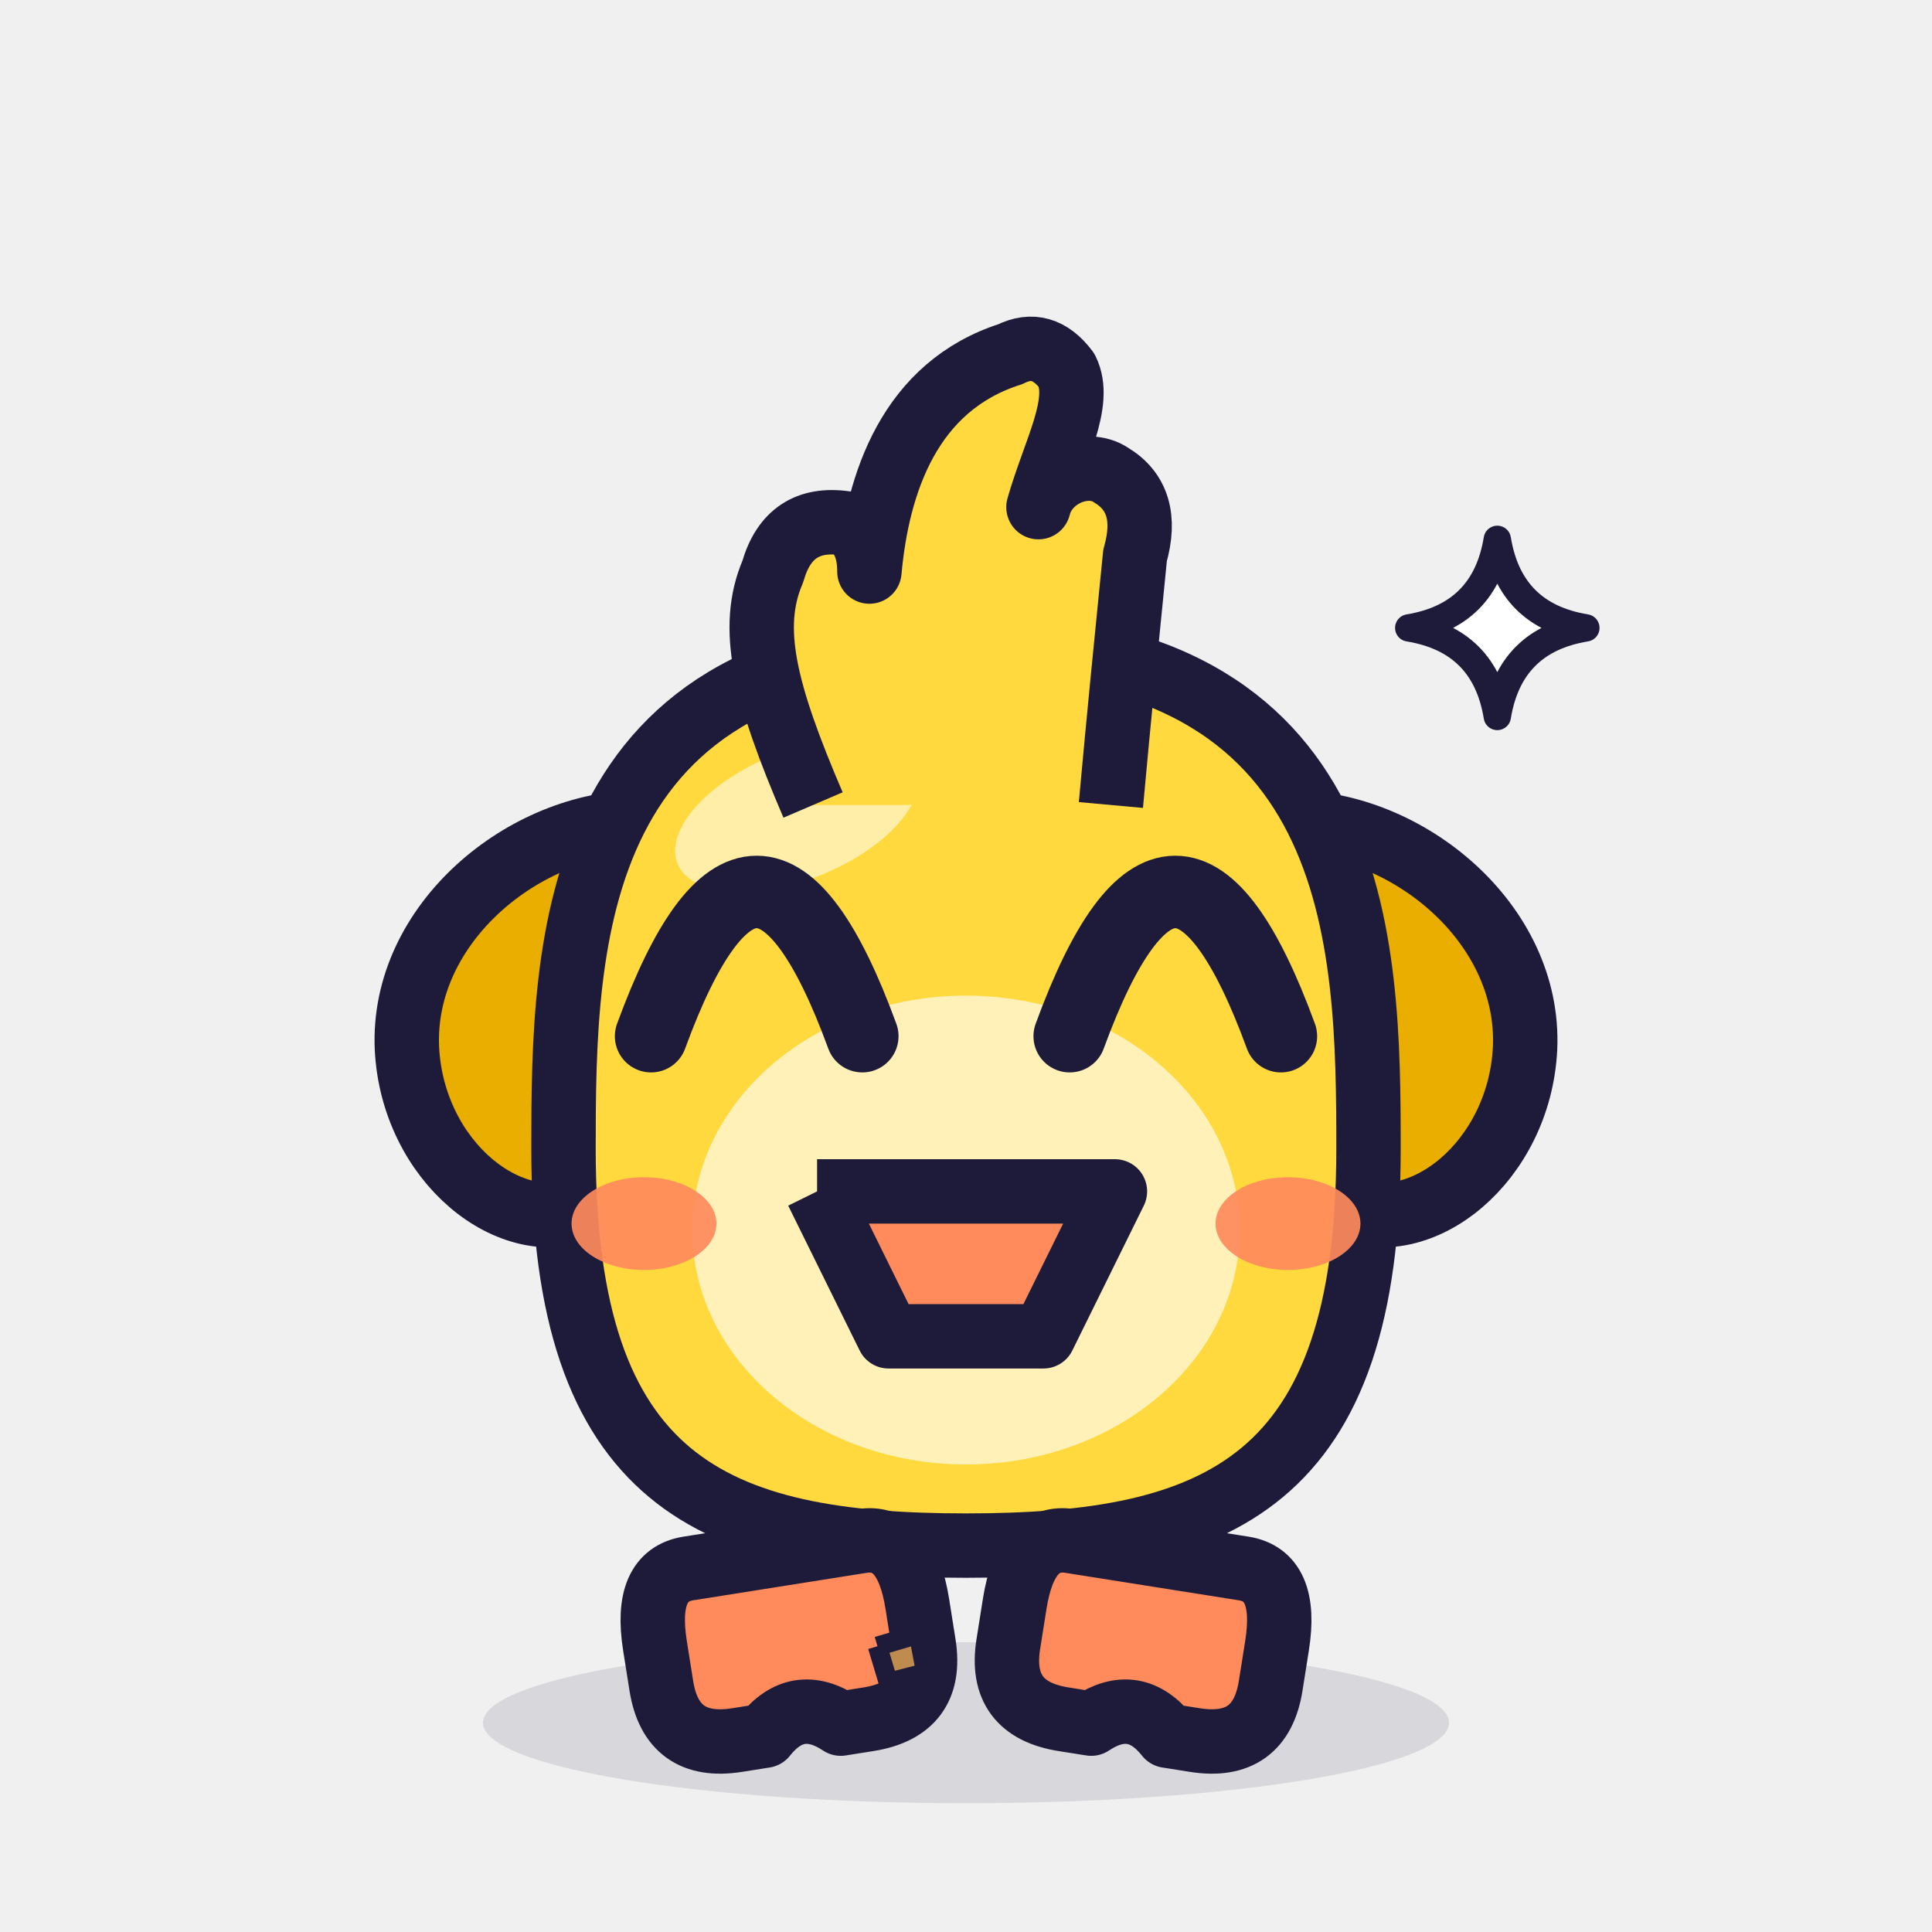
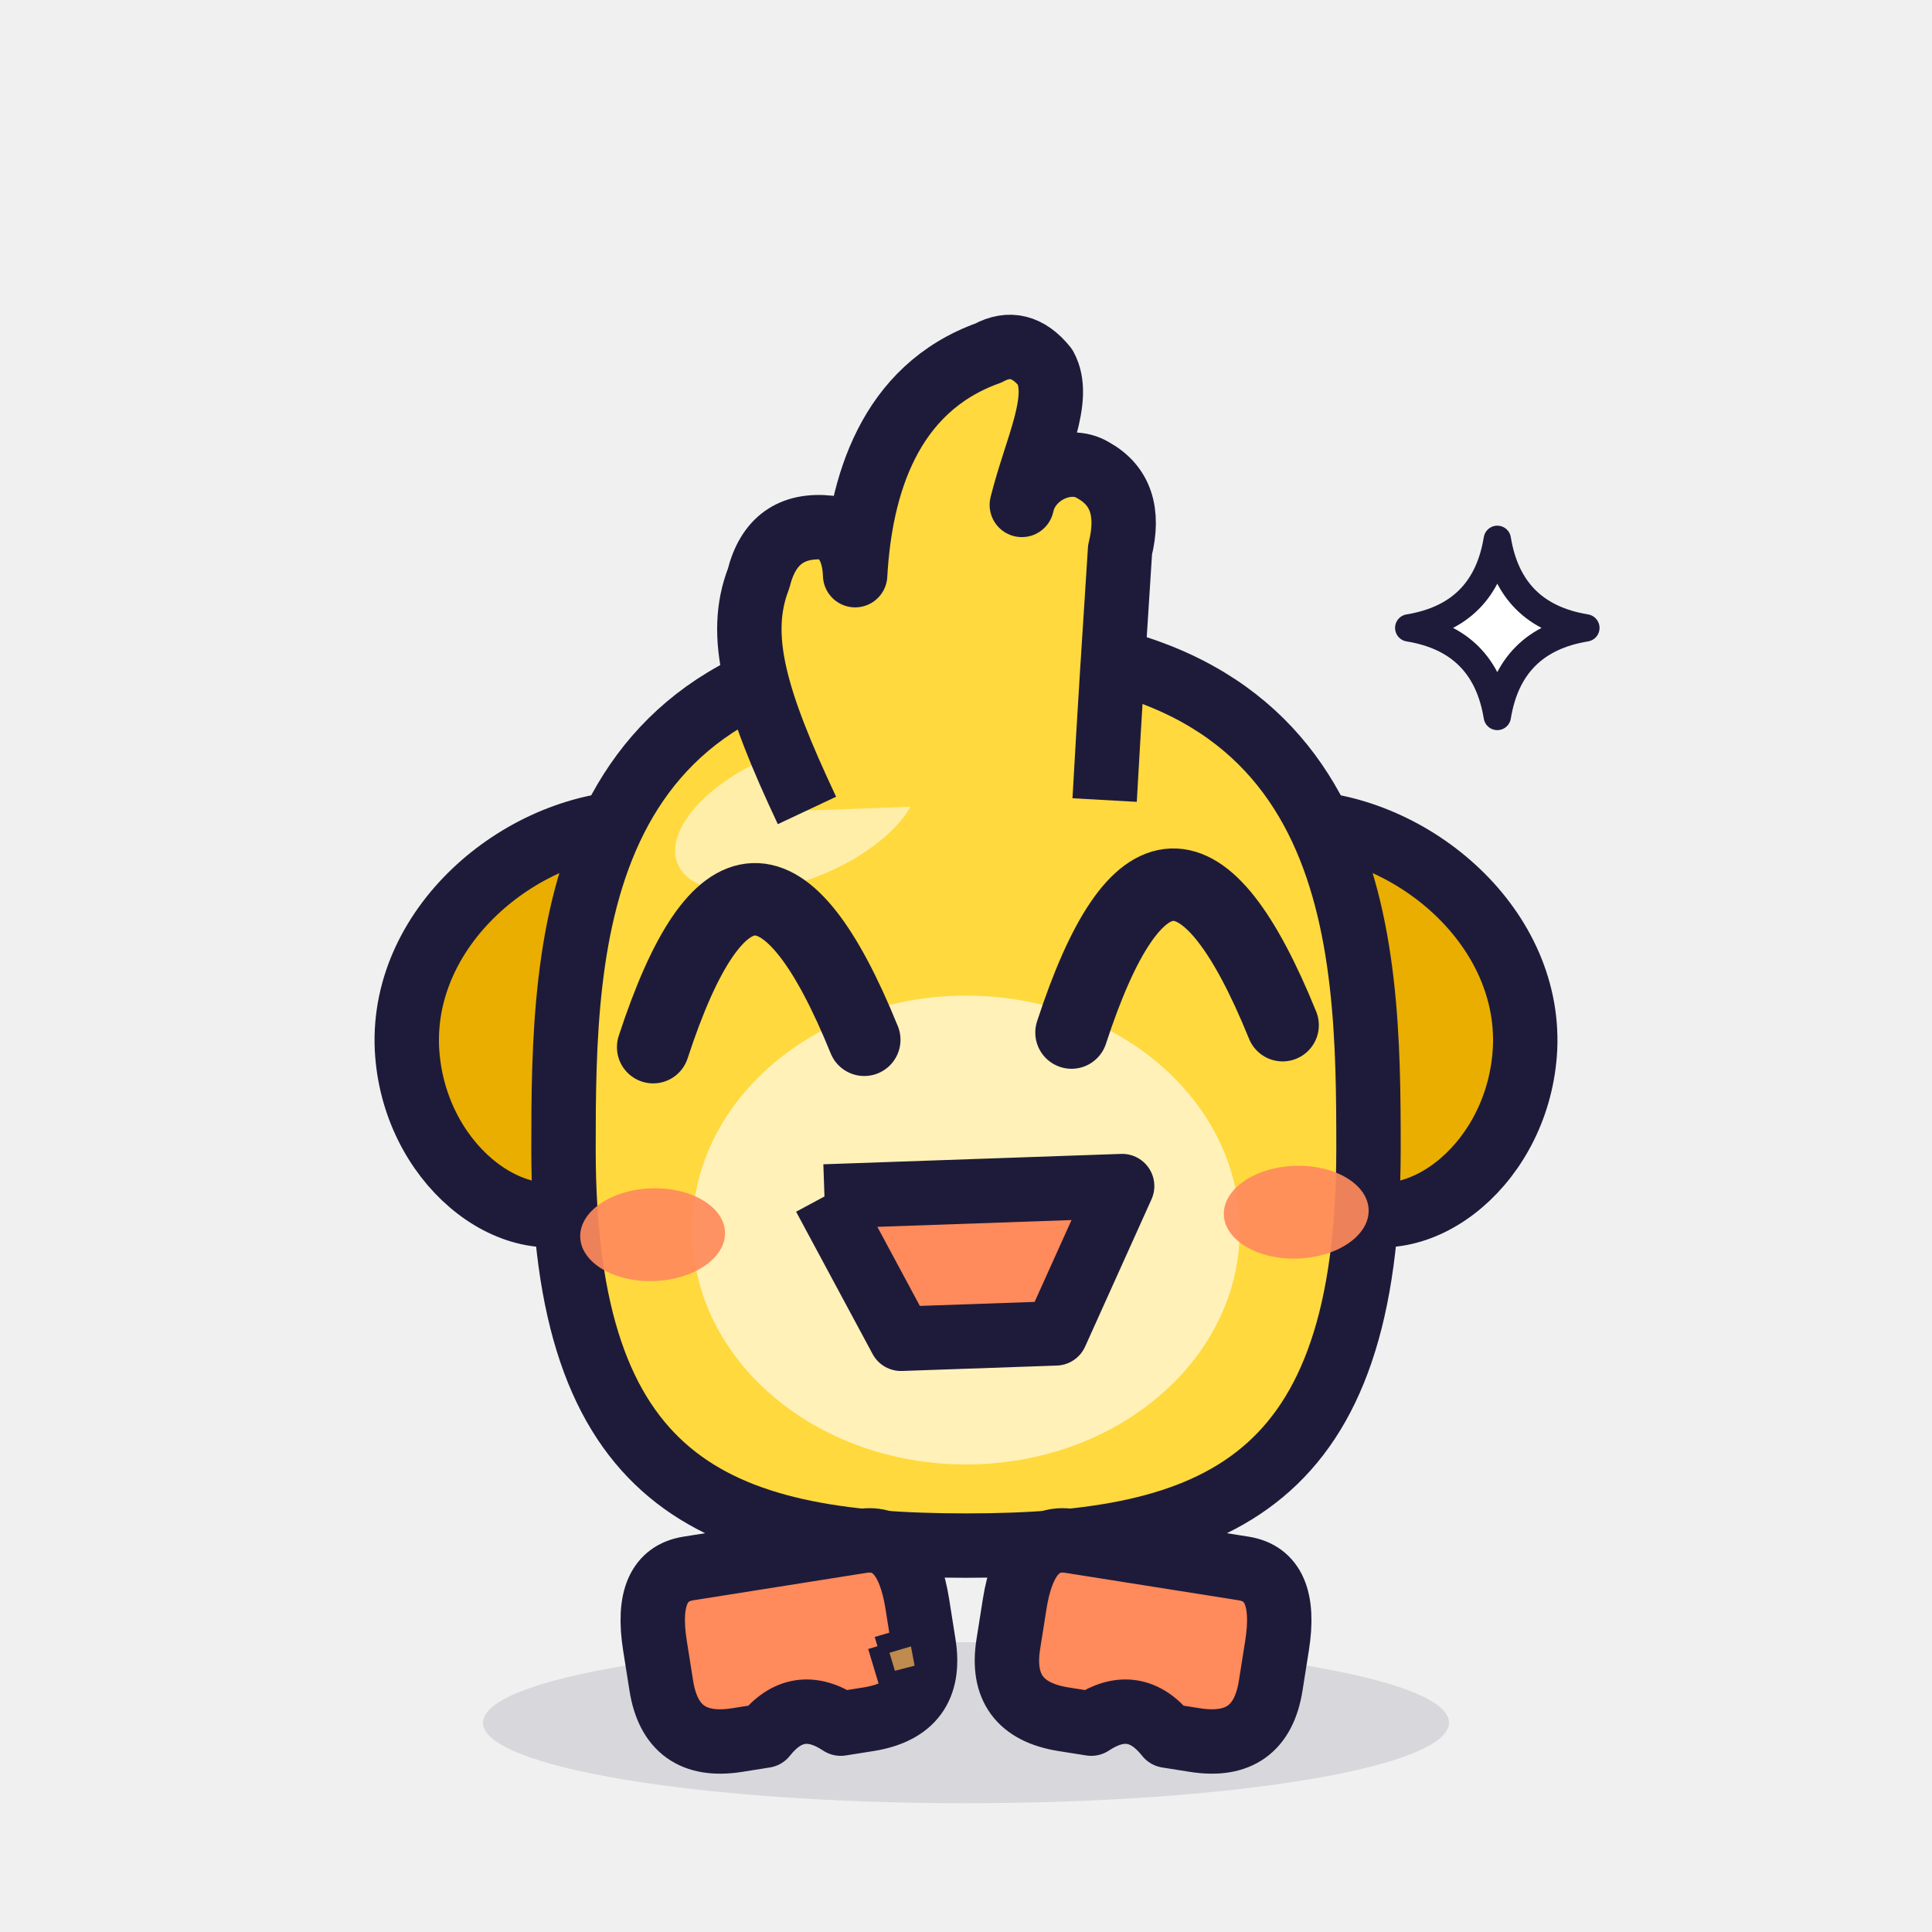
<svg xmlns="http://www.w3.org/2000/svg" viewBox="0 0 240 240" width="240" height="240" role="img" aria-label="Pip v2 B Bolt · fledgling · eating 5">
  <g id="shadow">
    <ellipse cx="120" cy="214" rx="60" ry="10" fill="#1E1B3A" opacity="0.12" />
  </g>
  <g id="tail" opacity="0" />
  <g id="wing_l" fill="#E9AE00" stroke="#1E1B3A" stroke-width="8" stroke-linejoin="round">
    <path d="M 9.1 -26 C -5.25 -26 -20.65 -13.52 -19.95 2.08 C -19.25 16.12 -7 26 2.45 21.84 C 9.8 17.68 10.85 -7.8 9.1 -26 Z" transform="translate(70.5 128.16)" />
  </g>
  <g id="wing_r" fill="#E9AE00" stroke="#1E1B3A" stroke-width="8" stroke-linejoin="round">
    <path d="M 9.1 -26 C -5.25 -26 -20.65 -13.52 -19.95 2.08 C -19.25 16.12 -7 26 2.45 21.84 C 9.8 17.68 10.85 -7.8 9.1 -26 Z" transform="translate(169.5 128.16)translate(0 -18.2)scale(-1 1)translate(0 18.2)" />
  </g>
  <g id="body">
    <path d="M 120 80 C 169.5 80 170 116.96 170 142.72 C 170 184.16 151.5 192 120 192 C 88.5 192 70 184.16 70 142.72 C 70 116.96 70.5 80 120 80 Z" fill="#FFD93D" stroke="#1E1B3A" stroke-width="8" />
  </g>
  <g id="belly">
    <ellipse cx="120" cy="152.8" rx="34" ry="29.12" fill="#FFF1B8" />
  </g>
  <g id="highlight">
    <ellipse cx="99" cy="101.28" rx="16" ry="8" fill="#FFFFFF" opacity="0.55" transform="rotate(-22 99 101.28)" />
  </g>
  <g id="shell_bottom" opacity="0" />
  <g id="feet" fill="#FF8A5B" stroke="#1E1B3A" stroke-width="8" stroke-linejoin="round">
    <g id="foot_l">
      <path d="M -10.89 -11 Q -16.5 -11 -16.5 -2.2 L -16.5 2.86 Q -16.5 11 -8.25 11 L -4.78 11 Q 0 6.6 4.78 11 L 8.25 11 Q 16.5 11 16.5 2.86 L 16.5 -2.2 Q 16.5 -11 10.89 -11 Z" transform="translate(98 204)translate(0 0)rotate(-9)scale(-1 1)translate(0 0)" />
    </g>
    <g id="foot_r">
      <path d="M -10.89 -11 Q -16.5 -11 -16.5 -2.2 L -16.5 2.86 Q -16.5 11 -8.25 11 L -4.78 11 Q 0 6.6 4.78 11 L 8.25 11 Q 16.5 11 16.5 2.86 L 16.5 -2.2 Q 16.5 -11 10.89 -11 Z" transform="translate(142 204)translate(0 0)rotate(9)translate(0 0)" />
    </g>
  </g>
  <g>
-     <g id="head_tuft">
-       <path d="M -19 10 C -25 -4 -27 -12 -24 -19 Q -22 -26 -15 -25 C -13 -24 -12 -22 -12 -19 C -11 -30 -7 -42 5.5 -46 Q 9.5 -48 12.5 -44 C 14.5 -40 11 -34 9 -27 C 10 -31 15 -33 18 -31 Q 23 -28 21 -21 C 20 -11 19 -1 18 10" transform="translate(120 90)" fill="#FFD93D" stroke="#1E1B3A" stroke-width="8" stroke-linejoin="round" />
+     <g transform="translate(120 122)rotate(-2)translate(-120 -122)">
+       <g id="head_tuft">
+         <path d="M -19 10 C -25 -4 -27 -12 -24 -19 Q -22 -26 -15 -25 C -13 -24 -12 -22 -12 -19 C -11 -30 -7 -42 5.5 -46 Q 9.5 -48 12.5 -44 C 14.5 -40 11 -34 9 -27 C 10 -31 15 -33 18 -31 Q 23 -28 21 -21 C 20 -11 19 -1 18 10" transform="translate(120 90)" fill="#FFD93D" stroke="#1E1B3A" stroke-width="8" stroke-linejoin="round" />
+       </g>
    </g>
  </g>
  <g>
-     <g id="head">
-       <g id="cheek_l">
-         <ellipse cx="80" cy="152" rx="9" ry="5.76" fill="#FF8A5B" opacity="0.92" />
+     <g transform="translate(120 122)rotate(-2)translate(-120 -122)">
+       <g id="head">
+         <g id="cheek_l">
+           <ellipse cx="80" cy="152" rx="9" ry="5.76" fill="#FF8A5B" opacity="0.92" />
+         </g>
+         <g id="cheek_r">
+           <ellipse cx="160" cy="152" rx="9" ry="5.76" fill="#FF8A5B" opacity="0.92" />
+         </g>
+         <g id="brow_l" fill="none" stroke="#1E1B3A" stroke-width="6.5" stroke-linecap="round" />
+         <g id="brow_r" fill="none" stroke="#1E1B3A" stroke-width="6.5" stroke-linecap="round" />
+         <g id="eye_l" data-eye="l" transform="translate(94 122)">
+           <g id="open" opacity="0">
+             <circle cx="0" cy="0" r="16" fill="#FFFFFF" stroke="#1E1B3A" stroke-width="8" />
+             <circle cx="0" cy="0" r="8.64" fill="#1E1B3A" />
+             <circle cx="-3.68" cy="-4" r="2.72" fill="#FFFFFF" />
+           </g>
+           <g id="closed" opacity="0">
+             <path d="M -13.12 1.92 Q 0 -13.44 13.12 1.92" fill="none" stroke="#1E1B3A" stroke-width="8" stroke-linecap="round" />
+           </g>
+           <g id="happy" opacity="1">
+             <path d="M -13.12 6.72 Q 0 -29.12 13.12 6.72" fill="none" stroke="#1E1B3A" stroke-width="9" stroke-linecap="round" />
+           </g>
+           <g id="sleepy" opacity="0">
+             <path d="M -13.12 -1.28 Q 0 17.92 13.12 -1.28" fill="none" stroke="#1E1B3A" stroke-width="8" stroke-linecap="round" />
+           </g>
+           <g id="surprised" opacity="0">
+             <circle cx="0" cy="0" r="18.56" fill="#FFFFFF" stroke="#1E1B3A" stroke-width="8" />
+             <circle cx="0" cy="0" r="5.7" fill="#1E1B3A" />
+             <circle cx="-3.68" cy="-4" r="3.36" fill="#FFFFFF" />
+           </g>
+           <g id="wink" opacity="0">
+             <path d="M -13.12 6.72 Q 0 -29.12 13.12 6.72" fill="none" stroke="#1E1B3A" stroke-width="9" stroke-linecap="round" />
+           </g>
+         </g>
+         <g id="eye_r" data-eye="r" transform="translate(146 122)">
+           <g id="open" opacity="0">
+             <circle cx="0" cy="0" r="16" fill="#FFFFFF" stroke="#1E1B3A" stroke-width="8" />
+             <circle cx="0" cy="0" r="8.64" fill="#1E1B3A" />
+             <circle cx="-3.68" cy="-4" r="2.72" fill="#FFFFFF" />
+           </g>
+           <g id="closed" opacity="0">
+             <path d="M -13.12 1.92 Q 0 -13.44 13.12 1.92" fill="none" stroke="#1E1B3A" stroke-width="8" stroke-linecap="round" />
+           </g>
+           <g id="happy" opacity="1">
+             <path d="M -13.12 6.72 Q 0 -29.12 13.12 6.72" fill="none" stroke="#1E1B3A" stroke-width="9" stroke-linecap="round" />
+           </g>
+           <g id="sleepy" opacity="0">
+             <path d="M -13.12 -1.28 Q 0 17.92 13.12 -1.28" fill="none" stroke="#1E1B3A" stroke-width="8" stroke-linecap="round" />
+           </g>
+           <g id="surprised" opacity="0">
+             <circle cx="0" cy="0" r="18.56" fill="#FFFFFF" stroke="#1E1B3A" stroke-width="8" />
+             <circle cx="0" cy="0" r="5.7" fill="#1E1B3A" />
+             <circle cx="-3.68" cy="-4" r="3.36" fill="#FFFFFF" />
+           </g>
+           <g id="wink" opacity="0">
+             <path d="M -13.12 6.72 Q 0 -29.12 13.12 6.72" fill="none" stroke="#1E1B3A" stroke-width="9" stroke-linecap="round" />
+           </g>
+         </g>
+         <g id="beak_top">
+           <path d="M -18.5 -6 L 18.5 -6 L 9.62 12 L -9.62 12 L -18.5 -6" transform="translate(120 154)" fill="#FF8A5B" stroke="#1E1B3A" stroke-width="8" stroke-linejoin="round" />
+         </g>
+         <g id="beak_bottom" opacity="0" />
      </g>
-       <g id="cheek_r">
-         <ellipse cx="160" cy="152" rx="9" ry="5.76" fill="#FF8A5B" opacity="0.92" />
-       </g>
-       <g id="brow_l" fill="none" stroke="#1E1B3A" stroke-width="6.5" stroke-linecap="round" />
-       <g id="brow_r" fill="none" stroke="#1E1B3A" stroke-width="6.5" stroke-linecap="round" />
-       <g id="eye_l" data-eye="l" transform="translate(94 122)">
-         <g id="open" opacity="0">
-           <circle cx="0" cy="0" r="16" fill="#FFFFFF" stroke="#1E1B3A" stroke-width="8" />
-           <circle cx="0" cy="0" r="8.64" fill="#1E1B3A" />
-           <circle cx="-3.68" cy="-4" r="2.72" fill="#FFFFFF" />
-         </g>
-         <g id="closed" opacity="0">
-           <path d="M -13.12 1.92 Q 0 -13.44 13.12 1.92" fill="none" stroke="#1E1B3A" stroke-width="8" stroke-linecap="round" />
-         </g>
-         <g id="happy" opacity="1">
-           <path d="M -13.12 6.72 Q 0 -29.12 13.12 6.72" fill="none" stroke="#1E1B3A" stroke-width="9" stroke-linecap="round" />
-         </g>
-         <g id="sleepy" opacity="0">
-           <path d="M -13.12 -1.28 Q 0 17.92 13.12 -1.28" fill="none" stroke="#1E1B3A" stroke-width="8" stroke-linecap="round" />
-         </g>
-         <g id="surprised" opacity="0">
-           <circle cx="0" cy="0" r="18.56" fill="#FFFFFF" stroke="#1E1B3A" stroke-width="8" />
-           <circle cx="0" cy="0" r="5.7" fill="#1E1B3A" />
-           <circle cx="-3.68" cy="-4" r="3.36" fill="#FFFFFF" />
-         </g>
-         <g id="wink" opacity="0">
-           <path d="M -13.12 6.72 Q 0 -29.12 13.12 6.72" fill="none" stroke="#1E1B3A" stroke-width="9" stroke-linecap="round" />
-         </g>
-       </g>
-       <g id="eye_r" data-eye="r" transform="translate(146 122)">
-         <g id="open" opacity="0">
-           <circle cx="0" cy="0" r="16" fill="#FFFFFF" stroke="#1E1B3A" stroke-width="8" />
-           <circle cx="0" cy="0" r="8.64" fill="#1E1B3A" />
-           <circle cx="-3.68" cy="-4" r="2.72" fill="#FFFFFF" />
-         </g>
-         <g id="closed" opacity="0">
-           <path d="M -13.12 1.92 Q 0 -13.44 13.12 1.92" fill="none" stroke="#1E1B3A" stroke-width="8" stroke-linecap="round" />
-         </g>
-         <g id="happy" opacity="1">
-           <path d="M -13.12 6.72 Q 0 -29.12 13.12 6.72" fill="none" stroke="#1E1B3A" stroke-width="9" stroke-linecap="round" />
-         </g>
-         <g id="sleepy" opacity="0">
-           <path d="M -13.12 -1.28 Q 0 17.92 13.12 -1.28" fill="none" stroke="#1E1B3A" stroke-width="8" stroke-linecap="round" />
-         </g>
-         <g id="surprised" opacity="0">
-           <circle cx="0" cy="0" r="18.56" fill="#FFFFFF" stroke="#1E1B3A" stroke-width="8" />
-           <circle cx="0" cy="0" r="5.7" fill="#1E1B3A" />
-           <circle cx="-3.68" cy="-4" r="3.36" fill="#FFFFFF" />
-         </g>
-         <g id="wink" opacity="0">
-           <path d="M -13.12 6.72 Q 0 -29.12 13.12 6.72" fill="none" stroke="#1E1B3A" stroke-width="9" stroke-linecap="round" />
-         </g>
-       </g>
-       <g id="beak_top">
-         <path d="M -18.5 -6 L 18.5 -6 L 9.62 12 L -9.62 12 L -18.5 -6" transform="translate(120 154)" fill="#FF8A5B" stroke="#1E1B3A" stroke-width="8" stroke-linejoin="round" />
-       </g>
-       <g id="beak_bottom" opacity="0" />
    </g>
  </g>
  <g id="shell_top" opacity="0" />
  <g id="accessory_head" />
  <g id="accessory_neck" />
  <g id="accessory_face" />
  <g id="fx">
    <g id="fx_crumb_0" transform="translate(112 206)">
      <path d="M -3 -1.5 L 2.1 -3 L 3 1.8 L -1.65 3 L -3 -1.5" fill="#C08B4E" stroke="#1E1B3A" stroke-width="2.4" stroke-linejoin="round" />
    </g>
    <g id="fx_sparkle_1" transform="translate(186 78)">
      <path d="M 0 -11 Q 1.54 -1.54 11 0 Q 1.54 1.54 0 11 Q -1.54 1.54 -11 0 Q -1.54 -1.54 0 -11 Z" fill="#FFFFFF" stroke="#1E1B3A" stroke-width="3.4" stroke-linejoin="round" />
    </g>
  </g>
</svg>
